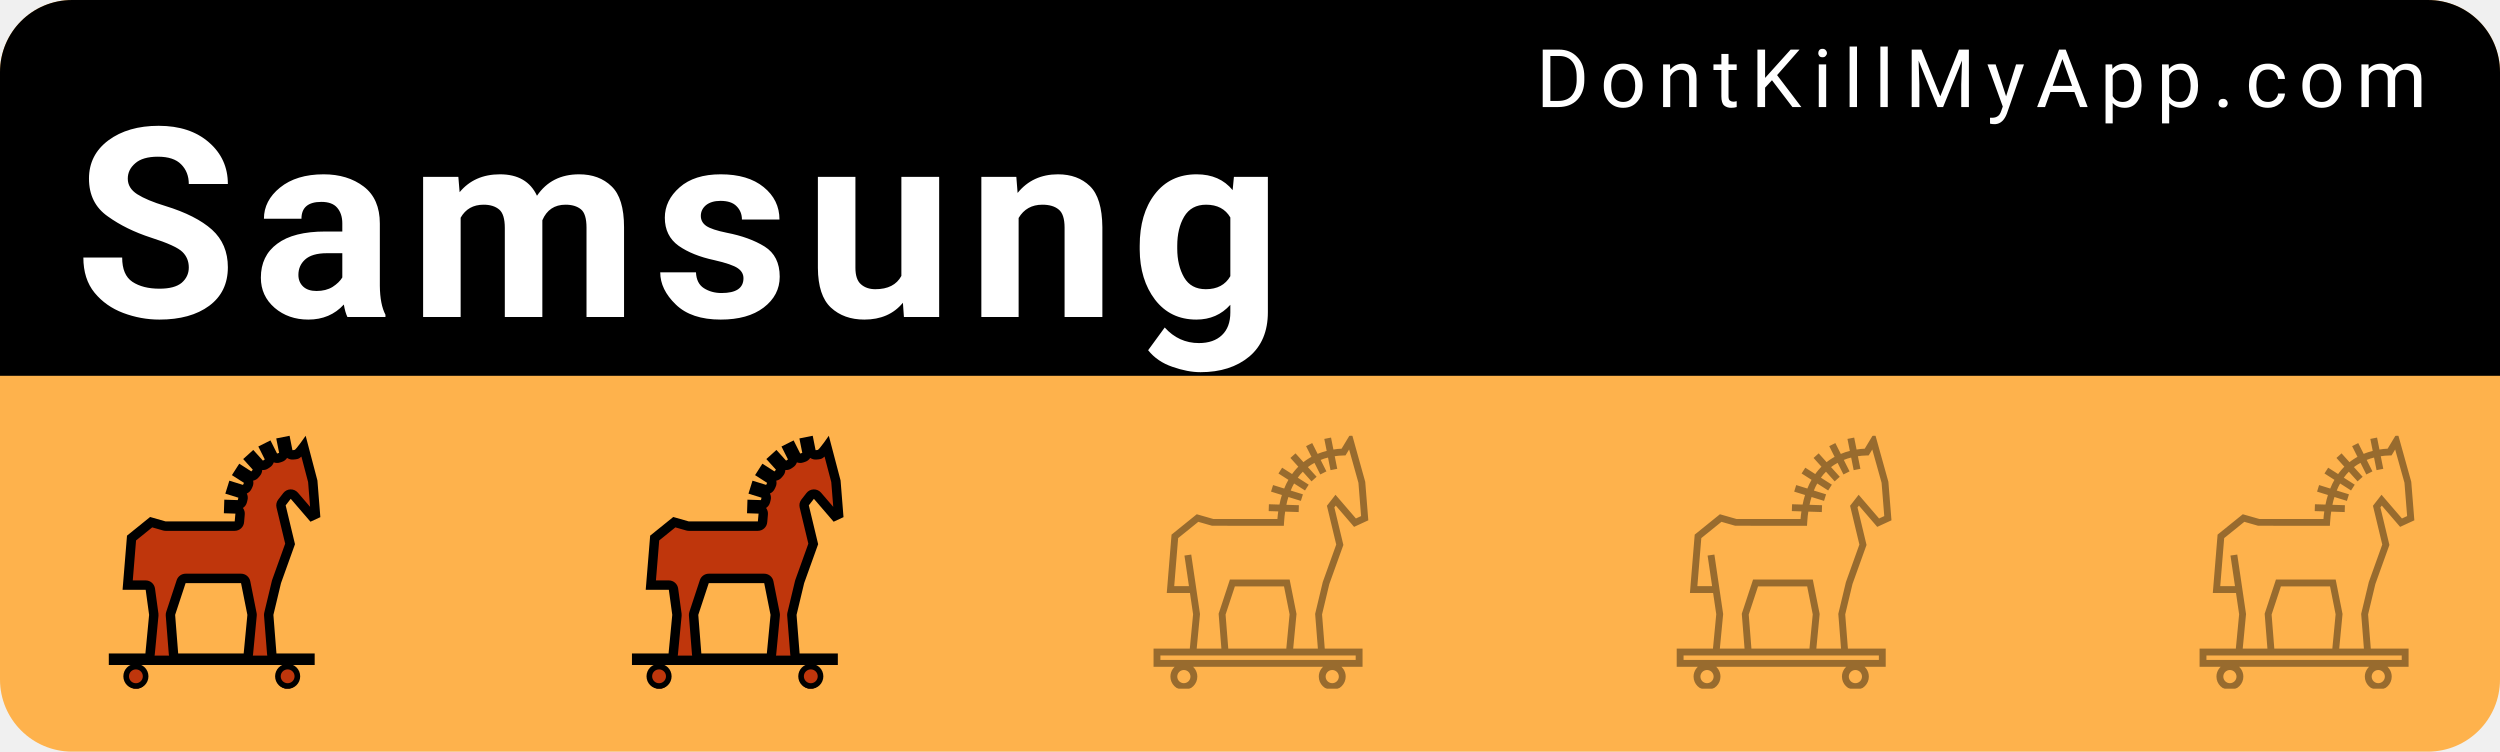
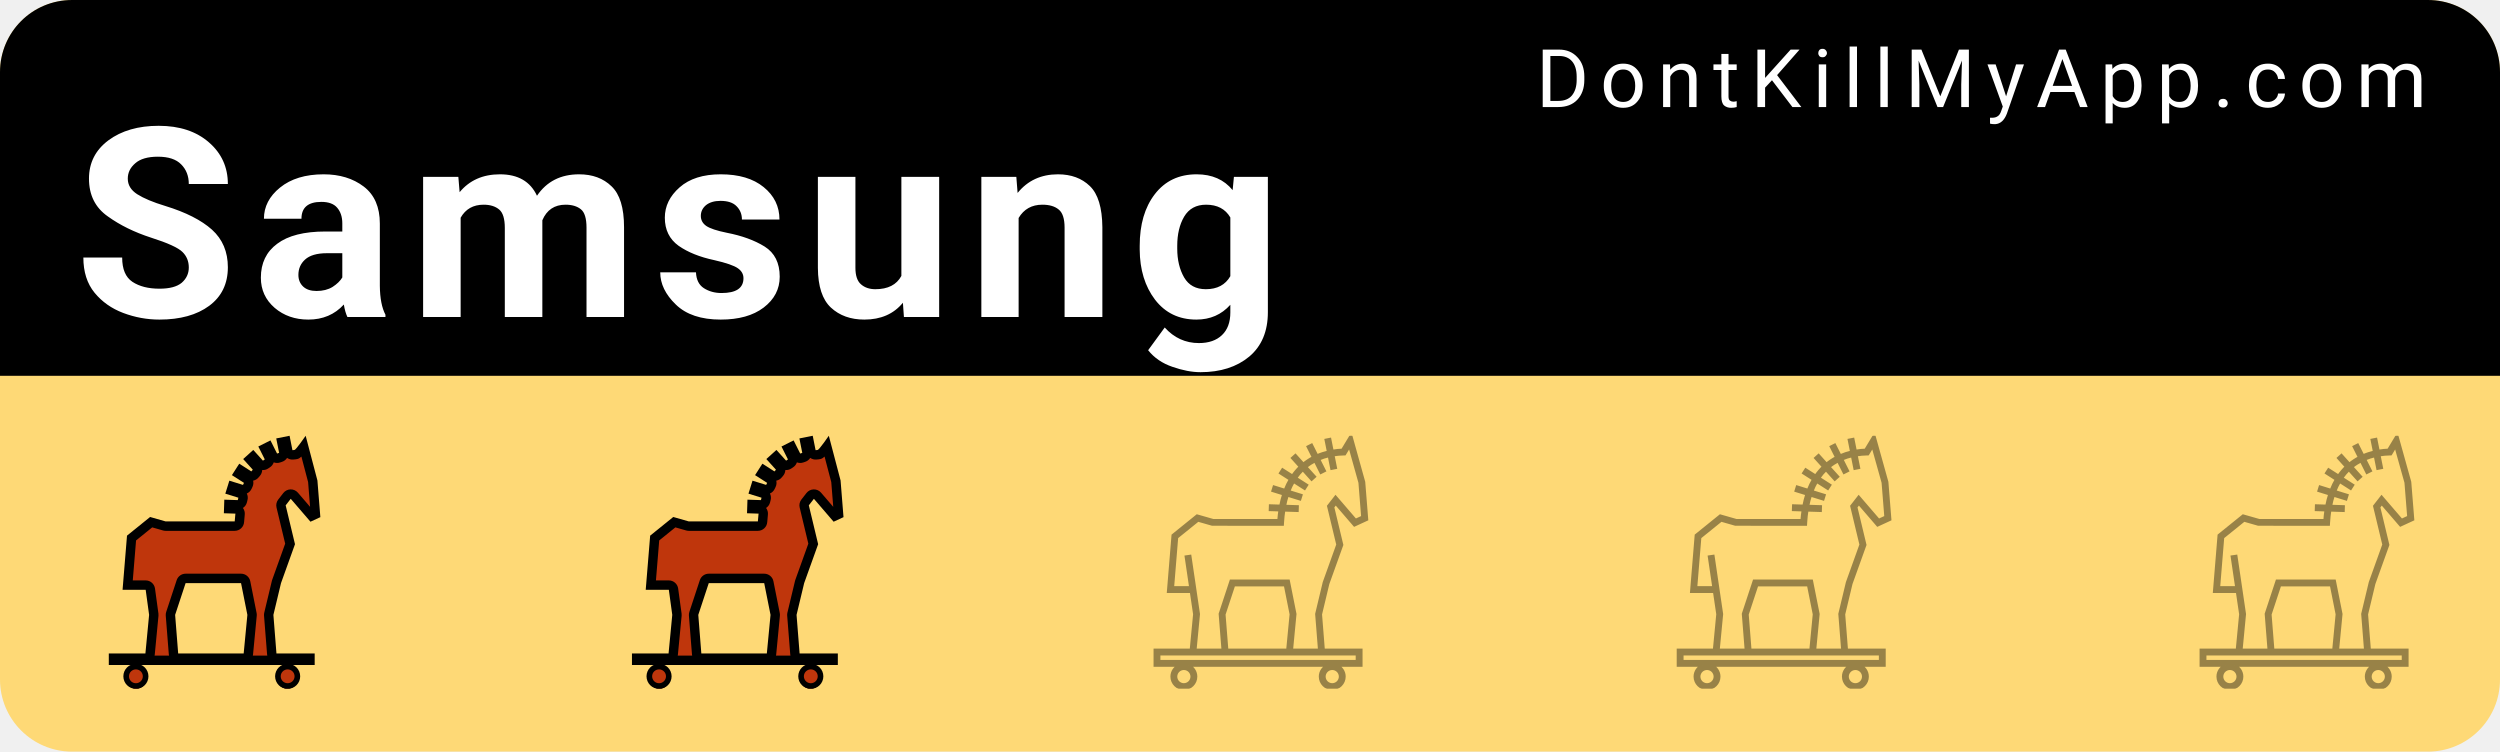
<svg xmlns="http://www.w3.org/2000/svg" width="153mm" height="46mm" viewBox="0 0 153 46" version="1.1" id="svg8">
  <defs id="defs2" />
  <g id="layer1" transform="translate(0,-251)">
-     <rect style="color:#000000;clip-rule:nonzero;display:inline;overflow:visible;visibility:visible;opacity:1;isolation:auto;mix-blend-mode:normal;color-interpolation:sRGB;color-interpolation-filters:linearRGB;solid-color:#000000;solid-opacity:1;fill:#feb24c;fill-opacity:1;fill-rule:nonzero;stroke:none;stroke-width:0.529;stroke-linecap:round;stroke-linejoin:miter;stroke-miterlimit:4;stroke-dasharray:none;stroke-dashoffset:0;stroke-opacity:1;color-rendering:auto;image-rendering:auto;shape-rendering:auto;text-rendering:auto;enable-background:accumulate" id="bkg" width="153" height="46" x="6.5503158e-15" y="251" rx="4.416" ry="4.416" />
+     <rect style="color:#000000;clip-rule:nonzero;display:inline;overflow:visible;visibility:visible;opacity:1;isolation:auto;mix-blend-mode:normal;color-interpolation:sRGB;color-interpolation-filters:linearRGB;solid-color:#000000;solid-opacity:1;fill:#fed976;fill-opacity:1;fill-rule:nonzero;stroke:none;stroke-width:0.529;stroke-linecap:round;stroke-linejoin:miter;stroke-miterlimit:4;stroke-dasharray:none;stroke-dashoffset:0;stroke-opacity:1;color-rendering:auto;image-rendering:auto;shape-rendering:auto;text-rendering:auto;enable-background:accumulate" id="bkg" width="153" height="46" x="6.5503158e-15" y="251" rx="4.416" ry="4.416" />
    <path style="color:#000000;clip-rule:nonzero;display:inline;overflow:visible;visibility:visible;opacity:1;isolation:auto;mix-blend-mode:normal;color-interpolation:sRGB;color-interpolation-filters:linearRGB;solid-color:#000000;solid-opacity:1;fill:#000000;fill-opacity:1;fill-rule:nonzero;stroke:none;stroke-width:2;stroke-linecap:round;stroke-linejoin:miter;stroke-miterlimit:4;stroke-dasharray:none;stroke-dashoffset:0;stroke-opacity:1;color-rendering:auto;image-rendering:auto;shape-rendering:auto;text-rendering:auto;enable-background:accumulate" d="M 16.689,0 C 7.443,0 0,7.443 0,16.689 V 86.93 H 578.268 V 16.689 C 578.268,7.443 570.824,0 561.578,0 Z" id="bkgtop" transform="matrix(0.2645833,0,0,0.2645833,0,251)" />
    <text xml:space="preserve" style="font-style:normal;font-variant:normal;font-weight:300;font-stretch:normal;font-size:9.648px;line-height:0%;font-family:Roboto;-inkscape-font-specification:'Roboto Light';text-align:start;letter-spacing:0.685px;word-spacing:0px;writing-mode:lr-tb;text-anchor:start;fill:#ffffff;fill-opacity:1;stroke:none;stroke-width:0.201px;stroke-linecap:butt;stroke-linejoin:miter;stroke-opacity:1" x="94.007" y="257.55" id="link">
      <tspan id="tspan817" x="94.007" y="257.55" style="font-style:normal;font-variant:normal;font-weight:normal;font-stretch:normal;font-size:4.939px;font-family:Roboto;-inkscape-font-specification:Roboto;fill:#ffffff;stroke-width:0.201px">DontKillMyApp.com</tspan>
    </text>
    <text xml:space="preserve" style="font-style:normal;font-variant:normal;font-weight:bold;font-stretch:normal;font-size:12.7px;line-height:0%;font-family:Roboto;-inkscape-font-specification:'Roboto Bold';text-align:start;letter-spacing:0.902px;word-spacing:0px;writing-mode:lr-tb;text-anchor:start;fill:#ffffff;fill-opacity:1;stroke:none;stroke-width:0.265px;stroke-linecap:butt;stroke-linejoin:miter;stroke-opacity:1" x="4.538" y="270.402" id="vendor">
      <tspan id="tspan821" x="4.538" y="270.402" style="font-style:normal;font-variant:normal;font-weight:bold;font-stretch:normal;font-size:16.228px;font-family:Roboto;-inkscape-font-specification:'Roboto Bold';fill:#ffffff;stroke-width:0.265px">Samsung</tspan>
    </text>
    <g id="poo1" transform="matrix(0.01510025,0,0,0.01510025,5.393161,277.6693)">
      <svg version="1.1" x="0px" y="0px" viewBox="0 0 75.284 90" xml:space="preserve" id="svg14" width="1025" height="1025">
        <defs id="defs18" />
        <g id="g8" transform="translate(-12.358,-5)">
          <circle cx="75.88" cy="91.367" r="3.633" id="circle2" />
          <circle cx="22.104" cy="91.367" r="3.633" id="circle4" />
          <path d="M 70.933,68.74 73.642,57.429 78.616,43.583 75.297,29.754 77.107,27.43 84.123,35.584 87.642,33.96 86.598,20.908 82.413,5 c 0,0 -3.433,5.014 -3.983,5.058 -0.235,0.019 -0.476,0.041 -0.722,0.067 L 76.688,5 l -4.743,0.945 1.024,5.144 c -0.243,0.075 -0.487,0.155 -0.731,0.24 L 69.89,6.65 l -4.323,2.168 2.307,4.599 c -0.223,0.141 -0.444,0.287 -0.665,0.44 l -3.435,-3.814 -3.593,3.237 3.418,3.794 c -0.176,0.2 -0.351,0.402 -0.523,0.613 l -4.3,-2.751 -2.606,4.074 4.293,2.746 c -0.119,0.237 -0.234,0.483 -0.348,0.73 l -4.859,-1.507 -1.434,4.619 4.649,1.442 c -0.076,0.278 -0.144,0.567 -0.214,0.855 l -4.794,-0.156 -0.157,4.834 4.106,0.133 C 57.309,33.6 57.22,34.517 57.165,35.481 H 32.587 L 27.056,33.9 18.837,40.539 17.255,59.821 h 8.228 l 1.219,8.917 -1.315,13.722 H 12.358 v 4.115 H 85.623 V 82.46 H 72.017 Z M 37.046,82.462 35.962,68.74 39.693,57.429 h 19.724 l 2.255,11.311 -1.315,13.722 z" id="path6" />
        </g>
        <g transform="translate(-12.358,-5)" id="g821" style="fill:#bf360c;fill-opacity:1">
          <circle id="circle815" r="3.633" cy="91.367" cx="75.88" style="fill:#bf360c;fill-opacity:1" />
          <circle id="circle817" r="3.633" cy="91.367" cx="22.104" style="fill:#bf360c;fill-opacity:1" />
          <path style="fill:#bf360c;fill-opacity:1" id="path819" d="m 80.895,12.396 c -0.113,0.103 -0.209,0.199 -0.396,0.332 -0.277,0.196 -0.575,0.57 -1.801,0.668 -0.217,0.018 -0.43,0.037 -0.639,0.059 A 3.349,3.349 0 0 1 75.799,12.875 3.349,3.349 0 0 1 73.957,14.289 c -0.218,0.067 -0.424,0.134 -0.617,0.201 a 3.349,3.349 0 0 1 -2.287,-0.029 3.349,3.349 0 0 1 -1.391,1.787 c -0.185,0.117 -0.365,0.237 -0.547,0.363 a 3.349,3.349 0 0 1 -2.172,0.582 3.349,3.349 0 0 1 -0.83,2.094 c -0.165,0.188 -0.312,0.357 -0.441,0.516 a 3.349,3.349 0 0 1 -1.957,1.172 3.349,3.349 0 0 1 -0.26,2.283 c -0.088,0.176 -0.188,0.392 -0.299,0.633 a 3.349,3.349 0 0 1 -1.688,1.656 3.349,3.349 0 0 1 0.232,2.375 c -0.052,0.19 -0.113,0.451 -0.189,0.764 a 3.349,3.349 0 0 1 -1.422,2.008 3.349,3.349 0 0 1 0.648,2.395 c -0.099,0.856 -0.18,1.707 -0.23,2.584 a 3.349,3.349 0 0 1 -3.344,3.158 H 32.588 a 3.349,3.349 0 0 1 -0.92,-0.129 l -3.859,-1.104 -5.75,4.645 -1.168,14.229 h 4.592 a 3.349,3.349 0 0 1 3.318,2.896 l 1.219,8.918 a 3.349,3.349 0 0 1 0.016,0.773 L 28.721,82.781 a 3.349,3.349 0 0 1 -0.078,0.443 h 5.148 a 3.349,3.349 0 0 1 -0.082,-0.498 L 32.625,69.004 a 3.349,3.349 0 0 1 0.158,-1.312 l 3.73,-11.311 a 3.349,3.349 0 0 1 3.18,-2.301 h 19.725 a 3.349,3.349 0 0 1 3.285,2.695 l 2.254,11.311 a 3.349,3.349 0 0 1 0.049,0.975 l -1.314,13.723 a 3.349,3.349 0 0 1 -0.076,0.441 h 5.146 a 3.349,3.349 0 0 1 -0.082,-0.5 L 67.596,69.004 a 3.349,3.349 0 0 1 0.08,-1.043 l 2.709,-11.311 a 3.349,3.349 0 0 1 0.105,-0.354 L 75.125,43.391 72.041,30.535 a 3.349,3.349 0 0 1 0.613,-2.84 l 1.811,-2.324 a 3.349,3.349 0 0 1 5.182,-0.125 l 4.342,5.047 -0.705,-8.82 z" />
        </g>
        <circle style="color:#000000;clip-rule:nonzero;display:inline;overflow:visible;visibility:visible;opacity:1;isolation:auto;mix-blend-mode:normal;color-interpolation:sRGB;color-interpolation-filters:linearRGB;solid-color:#000000;solid-opacity:1;fill:#bf360c;fill-opacity:1;fill-rule:nonzero;stroke:#000000;stroke-width:2;stroke-linecap:round;stroke-linejoin:miter;stroke-miterlimit:4;stroke-dasharray:none;stroke-dashoffset:0;stroke-opacity:1;color-rendering:auto;image-rendering:auto;shape-rendering:auto;text-rendering:auto;enable-background:accumulate" id="path2590" cx="9.644" cy="85.599" r="3.464" />
        <circle r="3.464" cy="85.599" cx="63.644" id="circle2592" style="color:#000000;clip-rule:nonzero;display:inline;overflow:visible;visibility:visible;opacity:1;isolation:auto;mix-blend-mode:normal;color-interpolation:sRGB;color-interpolation-filters:linearRGB;solid-color:#000000;solid-opacity:1;fill:#bf360c;fill-opacity:1;fill-rule:nonzero;stroke:#000000;stroke-width:2;stroke-linecap:round;stroke-linejoin:miter;stroke-miterlimit:4;stroke-dasharray:none;stroke-dashoffset:0;stroke-opacity:1;color-rendering:auto;image-rendering:auto;shape-rendering:auto;text-rendering:auto;enable-background:accumulate" />
      </svg>
    </g>
    <g transform="matrix(0.01510025,0,0,0.01510025,37.41043,277.6693)" id="poo2">
      <svg version="1.1" x="0px" y="0px" viewBox="0 0 75.284 90" xml:space="preserve" id="svg14" width="1025" height="1025">
        <defs id="defs18" />
        <g id="g8" transform="translate(-12.358,-5)">
          <circle cx="75.88" cy="91.367" r="3.633" id="circle2" />
          <circle cx="22.104" cy="91.367" r="3.633" id="circle4" />
          <path d="M 70.933,68.74 73.642,57.429 78.616,43.583 75.297,29.754 77.107,27.43 84.123,35.584 87.642,33.96 86.598,20.908 82.413,5 c 0,0 -3.433,5.014 -3.983,5.058 -0.235,0.019 -0.476,0.041 -0.722,0.067 L 76.688,5 l -4.743,0.945 1.024,5.144 c -0.243,0.075 -0.487,0.155 -0.731,0.24 L 69.89,6.65 l -4.323,2.168 2.307,4.599 c -0.223,0.141 -0.444,0.287 -0.665,0.44 l -3.435,-3.814 -3.593,3.237 3.418,3.794 c -0.176,0.2 -0.351,0.402 -0.523,0.613 l -4.3,-2.751 -2.606,4.074 4.293,2.746 c -0.119,0.237 -0.234,0.483 -0.348,0.73 l -4.859,-1.507 -1.434,4.619 4.649,1.442 c -0.076,0.278 -0.144,0.567 -0.214,0.855 l -4.794,-0.156 -0.157,4.834 4.106,0.133 C 57.309,33.6 57.22,34.517 57.165,35.481 H 32.587 L 27.056,33.9 18.837,40.539 17.255,59.821 h 8.228 l 1.219,8.917 -1.315,13.722 H 12.358 v 4.115 H 85.623 V 82.46 H 72.017 Z M 37.046,82.462 35.962,68.74 39.693,57.429 h 19.724 l 2.255,11.311 -1.315,13.722 z" id="path6" />
        </g>
        <g transform="translate(-12.358,-5)" id="g821" style="fill:#bf360c;fill-opacity:1">
          <circle id="circle815" r="3.633" cy="91.367" cx="75.88" style="fill:#bf360c;fill-opacity:1" />
          <circle id="circle817" r="3.633" cy="91.367" cx="22.104" style="fill:#bf360c;fill-opacity:1" />
          <path style="fill:#bf360c;fill-opacity:1" id="path819" d="m 80.895,12.396 c -0.113,0.103 -0.209,0.199 -0.396,0.332 -0.277,0.196 -0.575,0.57 -1.801,0.668 -0.217,0.018 -0.43,0.037 -0.639,0.059 A 3.349,3.349 0 0 1 75.799,12.875 3.349,3.349 0 0 1 73.957,14.289 c -0.218,0.067 -0.424,0.134 -0.617,0.201 a 3.349,3.349 0 0 1 -2.287,-0.029 3.349,3.349 0 0 1 -1.391,1.787 c -0.185,0.117 -0.365,0.237 -0.547,0.363 a 3.349,3.349 0 0 1 -2.172,0.582 3.349,3.349 0 0 1 -0.83,2.094 c -0.165,0.188 -0.312,0.357 -0.441,0.516 a 3.349,3.349 0 0 1 -1.957,1.172 3.349,3.349 0 0 1 -0.26,2.283 c -0.088,0.176 -0.188,0.392 -0.299,0.633 a 3.349,3.349 0 0 1 -1.688,1.656 3.349,3.349 0 0 1 0.232,2.375 c -0.052,0.19 -0.113,0.451 -0.189,0.764 a 3.349,3.349 0 0 1 -1.422,2.008 3.349,3.349 0 0 1 0.648,2.395 c -0.099,0.856 -0.18,1.707 -0.23,2.584 a 3.349,3.349 0 0 1 -3.344,3.158 H 32.588 a 3.349,3.349 0 0 1 -0.92,-0.129 l -3.859,-1.104 -5.75,4.645 -1.168,14.229 h 4.592 a 3.349,3.349 0 0 1 3.318,2.896 l 1.219,8.918 a 3.349,3.349 0 0 1 0.016,0.773 L 28.721,82.781 a 3.349,3.349 0 0 1 -0.078,0.443 h 5.148 a 3.349,3.349 0 0 1 -0.082,-0.498 L 32.625,69.004 a 3.349,3.349 0 0 1 0.158,-1.312 l 3.73,-11.311 a 3.349,3.349 0 0 1 3.18,-2.301 h 19.725 a 3.349,3.349 0 0 1 3.285,2.695 l 2.254,11.311 a 3.349,3.349 0 0 1 0.049,0.975 l -1.314,13.723 a 3.349,3.349 0 0 1 -0.076,0.441 h 5.146 a 3.349,3.349 0 0 1 -0.082,-0.5 L 67.596,69.004 a 3.349,3.349 0 0 1 0.08,-1.043 l 2.709,-11.311 a 3.349,3.349 0 0 1 0.105,-0.354 L 75.125,43.391 72.041,30.535 a 3.349,3.349 0 0 1 0.613,-2.84 l 1.811,-2.324 a 3.349,3.349 0 0 1 5.182,-0.125 l 4.342,5.047 -0.705,-8.82 z" />
        </g>
        <circle style="color:#000000;clip-rule:nonzero;display:inline;overflow:visible;visibility:visible;opacity:1;isolation:auto;mix-blend-mode:normal;color-interpolation:sRGB;color-interpolation-filters:linearRGB;solid-color:#000000;solid-opacity:1;fill:#bf360c;fill-opacity:1;fill-rule:nonzero;stroke:#000000;stroke-width:2;stroke-linecap:round;stroke-linejoin:miter;stroke-miterlimit:4;stroke-dasharray:none;stroke-dashoffset:0;stroke-opacity:1;color-rendering:auto;image-rendering:auto;shape-rendering:auto;text-rendering:auto;enable-background:accumulate" id="path2590" cx="9.644" cy="85.599" r="3.464" />
        <circle r="3.464" cy="85.599" cx="63.644" id="circle2592" style="color:#000000;clip-rule:nonzero;display:inline;overflow:visible;visibility:visible;opacity:1;isolation:auto;mix-blend-mode:normal;color-interpolation:sRGB;color-interpolation-filters:linearRGB;solid-color:#000000;solid-opacity:1;fill:#bf360c;fill-opacity:1;fill-rule:nonzero;stroke:#000000;stroke-width:2;stroke-linecap:round;stroke-linejoin:miter;stroke-miterlimit:4;stroke-dasharray:none;stroke-dashoffset:0;stroke-opacity:1;color-rendering:auto;image-rendering:auto;shape-rendering:auto;text-rendering:auto;enable-background:accumulate" />
      </svg>
    </g>
    <g id="poo3" transform="matrix(0.01510025,0,0,0.01510025,69.4277,277.6693)">
      <svg version="1.1" x="0px" y="0px" viewBox="0 0 77.221 92.142" xml:space="preserve" id="svg8" width="1025" height="1025">
        <defs id="defs12" />
        <path d="m 6.144,87.741 c 0,2.427 1.975,4.401 4.403,4.401 2.426,0 4.4,-1.975 4.4,-4.401 0,-1.833 -1.127,-3.405 -2.723,-4.066 h 50.704 c -1.597,0.661 -2.724,2.233 -2.724,4.066 0,2.427 1.975,4.401 4.402,4.401 2.427,0 4.401,-1.975 4.401,-4.401 0,-1.833 -1.127,-3.405 -2.724,-4.066 h 8.868 V 78.038 H 61.417 L 60.391,65.052 63.063,53.876 68.139,39.747 64.834,25.978 65.869,24.649 72.694,32.58 77.221,30.492 76.13,16.85 71.43,0 68.303,5.185 c -1.057,0.039 -2.307,0.148 -3.67,0.386 L 63.77,1.246 62.299,1.539 63.162,5.875 c -1.321,0.31 -2.713,0.751 -4.118,1.366 l -1.962,-3.912 -1.341,0.673 1.95,3.887 c -1.234,0.644 -2.459,1.436 -3.636,2.406 l -2.868,-3.184 -1.114,1.004 2.859,3.174 c -1.001,0.956 -1.949,2.066 -2.825,3.336 l -3.601,-2.304 -0.809,1.264 3.598,2.302 c -0.706,1.182 -1.348,2.492 -1.91,3.944 l -4.012,-1.245 -0.444,1.433 3.952,1.226 c -0.44,1.333 -0.815,2.775 -1.114,4.335 l -3.752,-0.122 -0.049,1.499 3.54,0.115 c -0.182,1.184 -0.325,2.425 -0.418,3.739 H 21.19 L 15.357,29.144 6.542,36.264 4.859,56.78 h 8.34 l 1.214,8.233 -1.248,13.026 H 0 v 5.637 h 8.868 c -1.597,0.661 -2.724,2.233 -2.724,4.065 z m 7.303,0 c 0,1.6 -1.301,2.901 -2.9,2.901 -1.601,0 -2.903,-1.302 -2.903,-2.901 0,-1.6 1.302,-2.902 2.903,-2.902 1.599,0.001 2.9,1.302 2.9,2.902 z m 54.061,0 c 0,1.6 -1.302,2.901 -2.901,2.901 -1.601,0 -2.902,-1.302 -2.902,-2.901 0,-1.6 1.302,-2.902 2.902,-2.902 1.599,0.001 2.901,1.302 2.901,2.902 z m -54.7,-43.896 -1.484,0.219 1.654,11.216 H 6.487 l 1.498,-18.253 7.709,-6.227 5.186,1.482 25.619,0.029 0.041,-0.707 c 0.092,-1.596 0.259,-3.081 0.478,-4.483 l 4.872,0.158 0.049,-1.499 -4.661,-0.151 c 0.278,-1.415 0.618,-2.73 1.015,-3.946 l 4.556,1.413 0.444,-1.433 -4.498,-1.395 c 0.51,-1.32 1.09,-2.514 1.727,-3.596 l 4.01,2.565 0.809,-1.264 -4.018,-2.571 c 0.795,-1.159 1.662,-2.163 2.574,-3.043 l 3.196,3.548 1.114,-1.004 -3.193,-3.544 c 1.068,-0.877 2.185,-1.598 3.321,-2.188 l 2.133,4.254 1.341,-0.673 -2.118,-4.224 C 60.95,7.989 62.216,7.597 63.449,7.315 l 0.92,4.621 1.471,-0.293 -0.919,-4.619 C 66.28,6.799 67.577,6.697 68.749,6.673 l 0.413,-0.009 1.759,-2.916 3.72,13.293 1.001,12.526 -2.548,1.176 -7.282,-8.462 -2.604,3.344 3.369,14.035 -4.948,13.787 -2.75,11.486 1.035,13.104 H 49.828 L 51.082,64.954 48.673,52.872 H 27.686 l -3.968,12.029 1.038,13.136 H 14.672 L 15.924,64.973 Z M 26.261,78.039 25.238,65.085 28.772,54.374 h 18.671 l 2.125,10.659 -1.247,13.006 z M 1.5,79.539 h 72.152 v 2.637 H 1.5 Z" id="path2" style="stroke:#000000;stroke-opacity:1;opacity:0.4" />
      </svg>
    </g>
    <g transform="matrix(0.01510025,0,0,0.01510025,101.445,277.6693)" id="poo4">
      <svg version="1.1" x="0px" y="0px" viewBox="0 0 77.221 92.142" xml:space="preserve" id="svg8" width="1025" height="1025">
        <defs id="defs12" />
        <path d="m 6.144,87.741 c 0,2.427 1.975,4.401 4.403,4.401 2.426,0 4.4,-1.975 4.4,-4.401 0,-1.833 -1.127,-3.405 -2.723,-4.066 h 50.704 c -1.597,0.661 -2.724,2.233 -2.724,4.066 0,2.427 1.975,4.401 4.402,4.401 2.427,0 4.401,-1.975 4.401,-4.401 0,-1.833 -1.127,-3.405 -2.724,-4.066 h 8.868 V 78.038 H 61.417 L 60.391,65.052 63.063,53.876 68.139,39.747 64.834,25.978 65.869,24.649 72.694,32.58 77.221,30.492 76.13,16.85 71.43,0 68.303,5.185 c -1.057,0.039 -2.307,0.148 -3.67,0.386 L 63.77,1.246 62.299,1.539 63.162,5.875 c -1.321,0.31 -2.713,0.751 -4.118,1.366 l -1.962,-3.912 -1.341,0.673 1.95,3.887 c -1.234,0.644 -2.459,1.436 -3.636,2.406 l -2.868,-3.184 -1.114,1.004 2.859,3.174 c -1.001,0.956 -1.949,2.066 -2.825,3.336 l -3.601,-2.304 -0.809,1.264 3.598,2.302 c -0.706,1.182 -1.348,2.492 -1.91,3.944 l -4.012,-1.245 -0.444,1.433 3.952,1.226 c -0.44,1.333 -0.815,2.775 -1.114,4.335 l -3.752,-0.122 -0.049,1.499 3.54,0.115 c -0.182,1.184 -0.325,2.425 -0.418,3.739 H 21.19 L 15.357,29.144 6.542,36.264 4.859,56.78 h 8.34 l 1.214,8.233 -1.248,13.026 H 0 v 5.637 h 8.868 c -1.597,0.661 -2.724,2.233 -2.724,4.065 z m 7.303,0 c 0,1.6 -1.301,2.901 -2.9,2.901 -1.601,0 -2.903,-1.302 -2.903,-2.901 0,-1.6 1.302,-2.902 2.903,-2.902 1.599,0.001 2.9,1.302 2.9,2.902 z m 54.061,0 c 0,1.6 -1.302,2.901 -2.901,2.901 -1.601,0 -2.902,-1.302 -2.902,-2.901 0,-1.6 1.302,-2.902 2.902,-2.902 1.599,0.001 2.901,1.302 2.901,2.902 z m -54.7,-43.896 -1.484,0.219 1.654,11.216 H 6.487 l 1.498,-18.253 7.709,-6.227 5.186,1.482 25.619,0.029 0.041,-0.707 c 0.092,-1.596 0.259,-3.081 0.478,-4.483 l 4.872,0.158 0.049,-1.499 -4.661,-0.151 c 0.278,-1.415 0.618,-2.73 1.015,-3.946 l 4.556,1.413 0.444,-1.433 -4.498,-1.395 c 0.51,-1.32 1.09,-2.514 1.727,-3.596 l 4.01,2.565 0.809,-1.264 -4.018,-2.571 c 0.795,-1.159 1.662,-2.163 2.574,-3.043 l 3.196,3.548 1.114,-1.004 -3.193,-3.544 c 1.068,-0.877 2.185,-1.598 3.321,-2.188 l 2.133,4.254 1.341,-0.673 -2.118,-4.224 C 60.95,7.989 62.216,7.597 63.449,7.315 l 0.92,4.621 1.471,-0.293 -0.919,-4.619 C 66.28,6.799 67.577,6.697 68.749,6.673 l 0.413,-0.009 1.759,-2.916 3.72,13.293 1.001,12.526 -2.548,1.176 -7.282,-8.462 -2.604,3.344 3.369,14.035 -4.948,13.787 -2.75,11.486 1.035,13.104 H 49.828 L 51.082,64.954 48.673,52.872 H 27.686 l -3.968,12.029 1.038,13.136 H 14.672 L 15.924,64.973 Z M 26.261,78.039 25.238,65.085 28.772,54.374 h 18.671 l 2.125,10.659 -1.247,13.006 z M 1.5,79.539 h 72.152 v 2.637 H 1.5 Z" id="path2" style="stroke:#000000;stroke-opacity:1;opacity:0.4" />
      </svg>
    </g>
    <g transform="matrix(0.01510025,0,0,0.01510025,133.445,277.6693)" id="poo5">
      <svg version="1.1" x="0px" y="0px" viewBox="0 0 77.221 92.142" xml:space="preserve" id="svg8" width="1025" height="1025">
        <defs id="defs12" />
        <path d="m 6.144,87.741 c 0,2.427 1.975,4.401 4.403,4.401 2.426,0 4.4,-1.975 4.4,-4.401 0,-1.833 -1.127,-3.405 -2.723,-4.066 h 50.704 c -1.597,0.661 -2.724,2.233 -2.724,4.066 0,2.427 1.975,4.401 4.402,4.401 2.427,0 4.401,-1.975 4.401,-4.401 0,-1.833 -1.127,-3.405 -2.724,-4.066 h 8.868 V 78.038 H 61.417 L 60.391,65.052 63.063,53.876 68.139,39.747 64.834,25.978 65.869,24.649 72.694,32.58 77.221,30.492 76.13,16.85 71.43,0 68.303,5.185 c -1.057,0.039 -2.307,0.148 -3.67,0.386 L 63.77,1.246 62.299,1.539 63.162,5.875 c -1.321,0.31 -2.713,0.751 -4.118,1.366 l -1.962,-3.912 -1.341,0.673 1.95,3.887 c -1.234,0.644 -2.459,1.436 -3.636,2.406 l -2.868,-3.184 -1.114,1.004 2.859,3.174 c -1.001,0.956 -1.949,2.066 -2.825,3.336 l -3.601,-2.304 -0.809,1.264 3.598,2.302 c -0.706,1.182 -1.348,2.492 -1.91,3.944 l -4.012,-1.245 -0.444,1.433 3.952,1.226 c -0.44,1.333 -0.815,2.775 -1.114,4.335 l -3.752,-0.122 -0.049,1.499 3.54,0.115 c -0.182,1.184 -0.325,2.425 -0.418,3.739 H 21.19 L 15.357,29.144 6.542,36.264 4.859,56.78 h 8.34 l 1.214,8.233 -1.248,13.026 H 0 v 5.637 h 8.868 c -1.597,0.661 -2.724,2.233 -2.724,4.065 z m 7.303,0 c 0,1.6 -1.301,2.901 -2.9,2.901 -1.601,0 -2.903,-1.302 -2.903,-2.901 0,-1.6 1.302,-2.902 2.903,-2.902 1.599,0.001 2.9,1.302 2.9,2.902 z m 54.061,0 c 0,1.6 -1.302,2.901 -2.901,2.901 -1.601,0 -2.902,-1.302 -2.902,-2.901 0,-1.6 1.302,-2.902 2.902,-2.902 1.599,0.001 2.901,1.302 2.901,2.902 z m -54.7,-43.896 -1.484,0.219 1.654,11.216 H 6.487 l 1.498,-18.253 7.709,-6.227 5.186,1.482 25.619,0.029 0.041,-0.707 c 0.092,-1.596 0.259,-3.081 0.478,-4.483 l 4.872,0.158 0.049,-1.499 -4.661,-0.151 c 0.278,-1.415 0.618,-2.73 1.015,-3.946 l 4.556,1.413 0.444,-1.433 -4.498,-1.395 c 0.51,-1.32 1.09,-2.514 1.727,-3.596 l 4.01,2.565 0.809,-1.264 -4.018,-2.571 c 0.795,-1.159 1.662,-2.163 2.574,-3.043 l 3.196,3.548 1.114,-1.004 -3.193,-3.544 c 1.068,-0.877 2.185,-1.598 3.321,-2.188 l 2.133,4.254 1.341,-0.673 -2.118,-4.224 C 60.95,7.989 62.216,7.597 63.449,7.315 l 0.92,4.621 1.471,-0.293 -0.919,-4.619 C 66.28,6.799 67.577,6.697 68.749,6.673 l 0.413,-0.009 1.759,-2.916 3.72,13.293 1.001,12.526 -2.548,1.176 -7.282,-8.462 -2.604,3.344 3.369,14.035 -4.948,13.787 -2.75,11.486 1.035,13.104 H 49.828 L 51.082,64.954 48.673,52.872 H 27.686 l -3.968,12.029 1.038,13.136 H 14.672 L 15.924,64.973 Z M 26.261,78.039 25.238,65.085 28.772,54.374 h 18.671 l 2.125,10.659 -1.247,13.006 z M 1.5,79.539 h 72.152 v 2.637 H 1.5 Z" id="path2" style="stroke:#000000;stroke-opacity:1;opacity:0.4" />
      </svg>
    </g>
  </g>
</svg>
